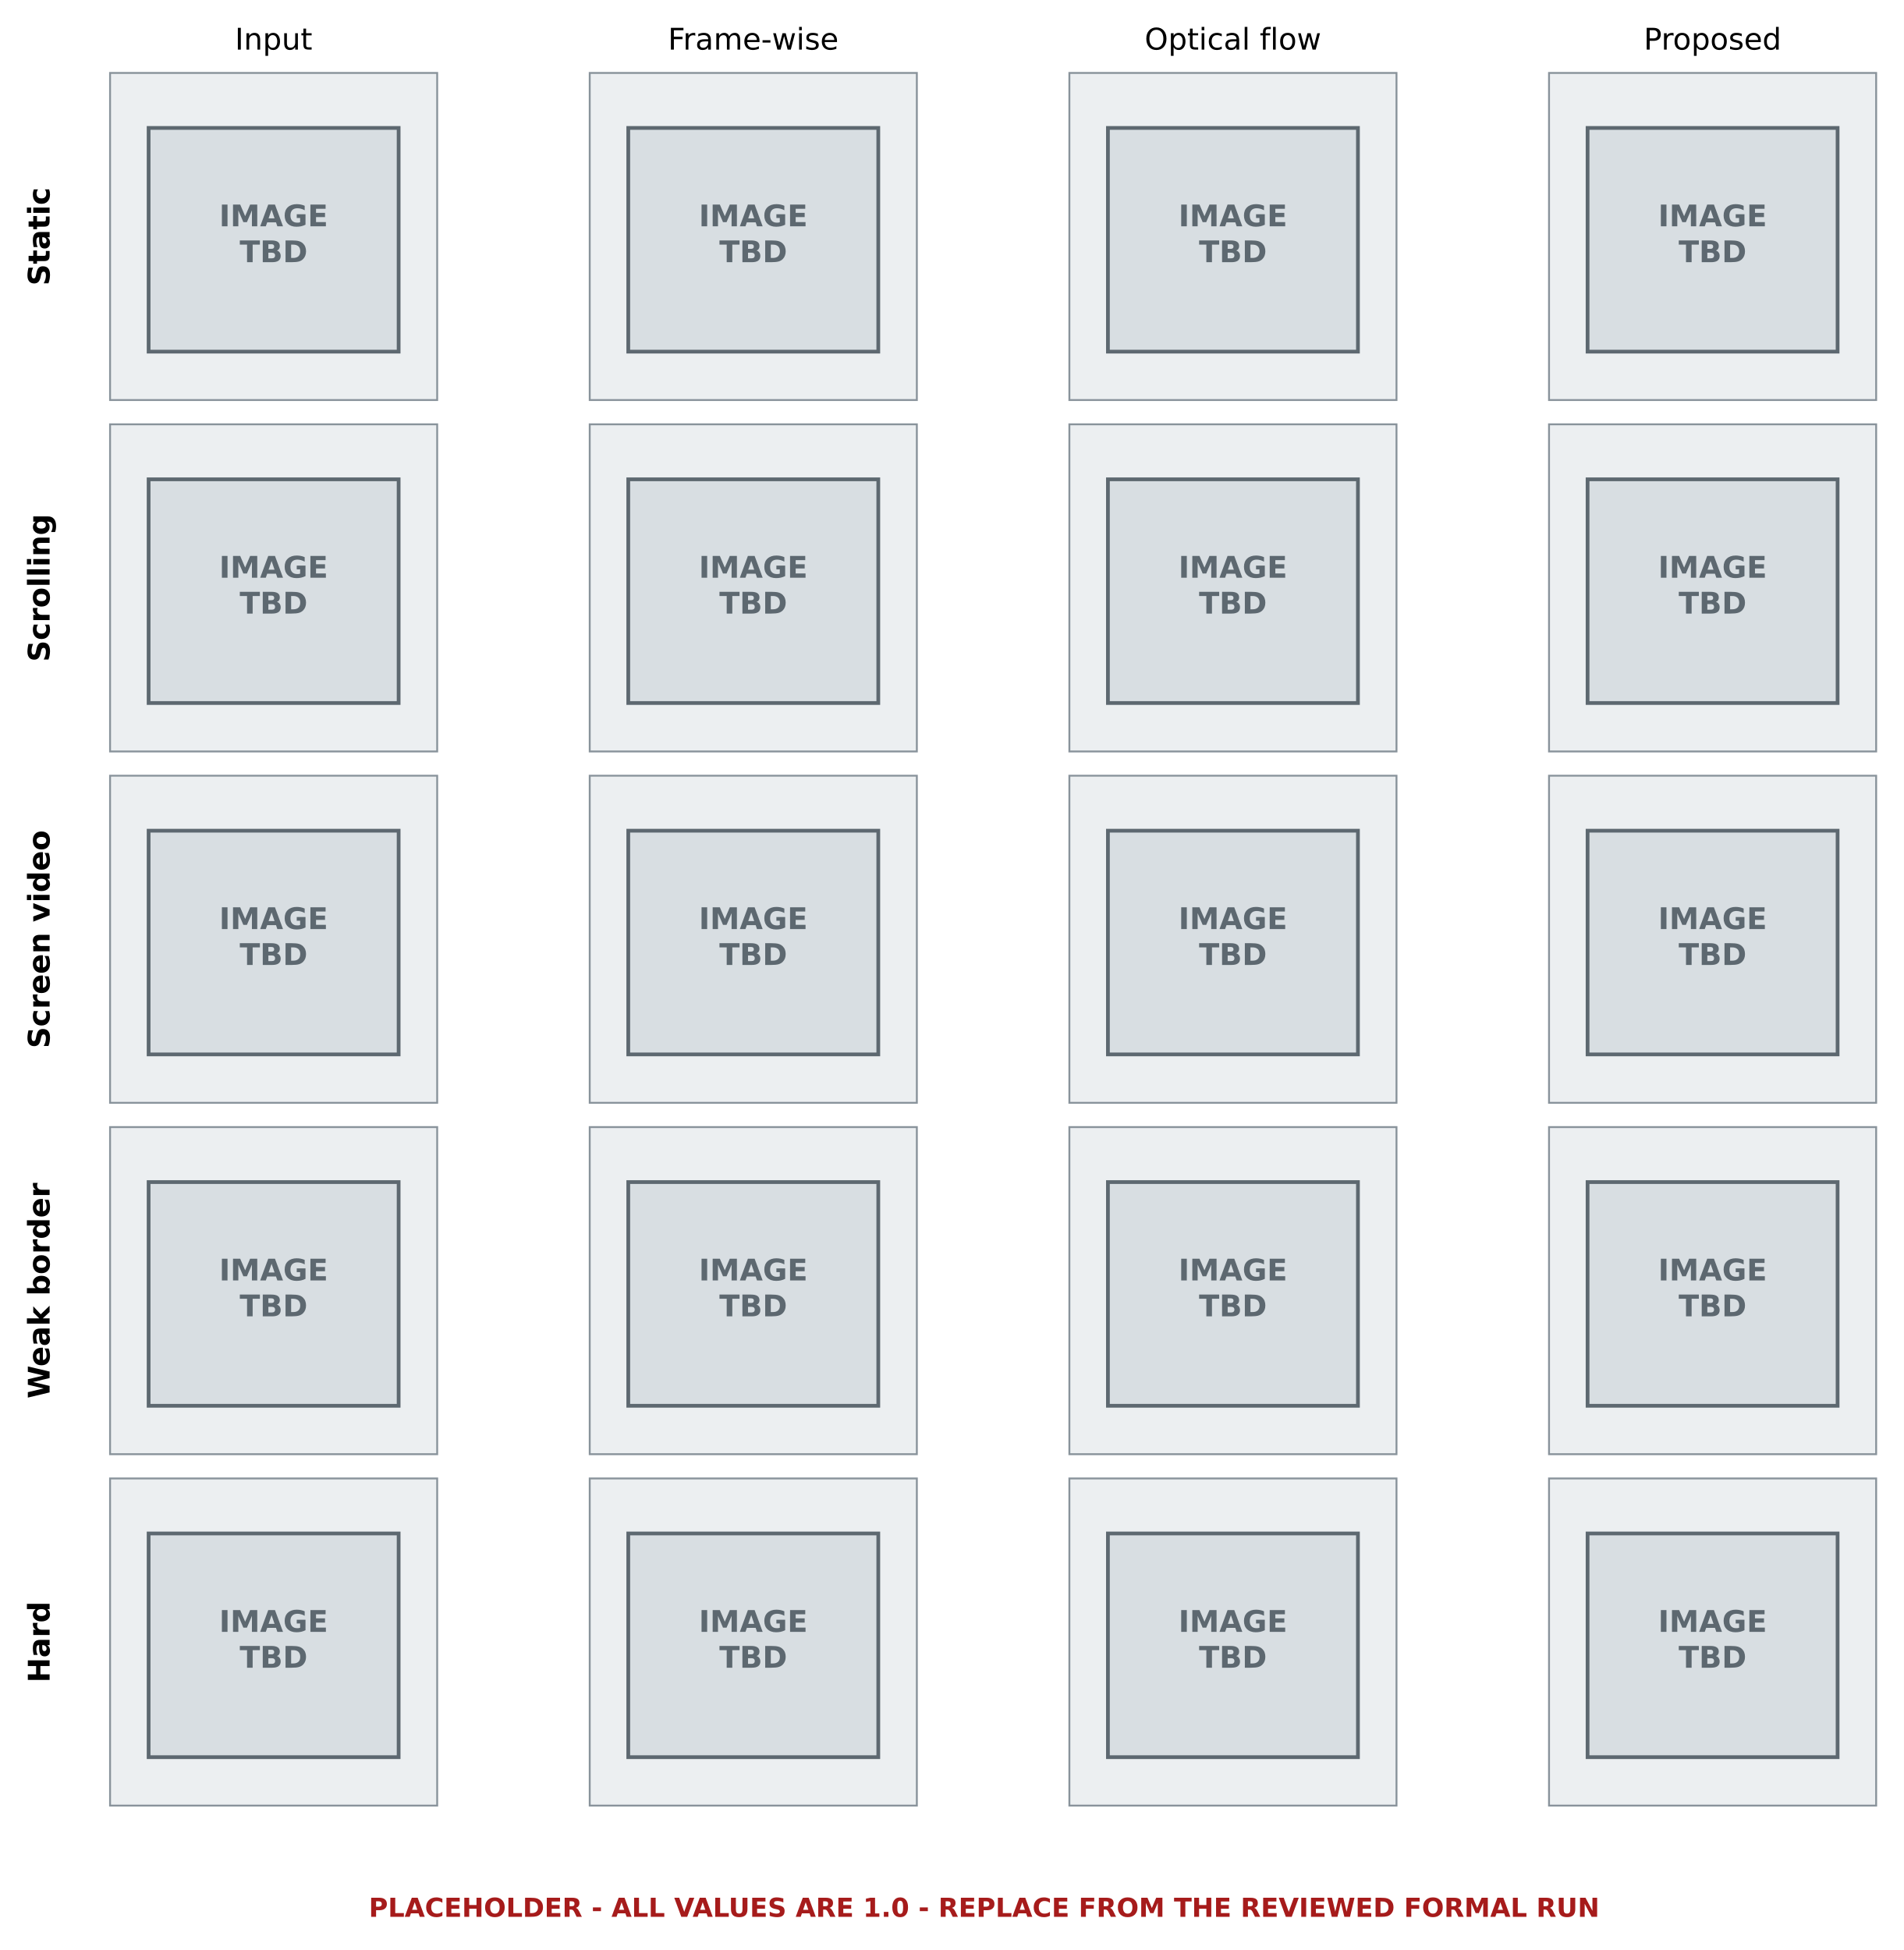
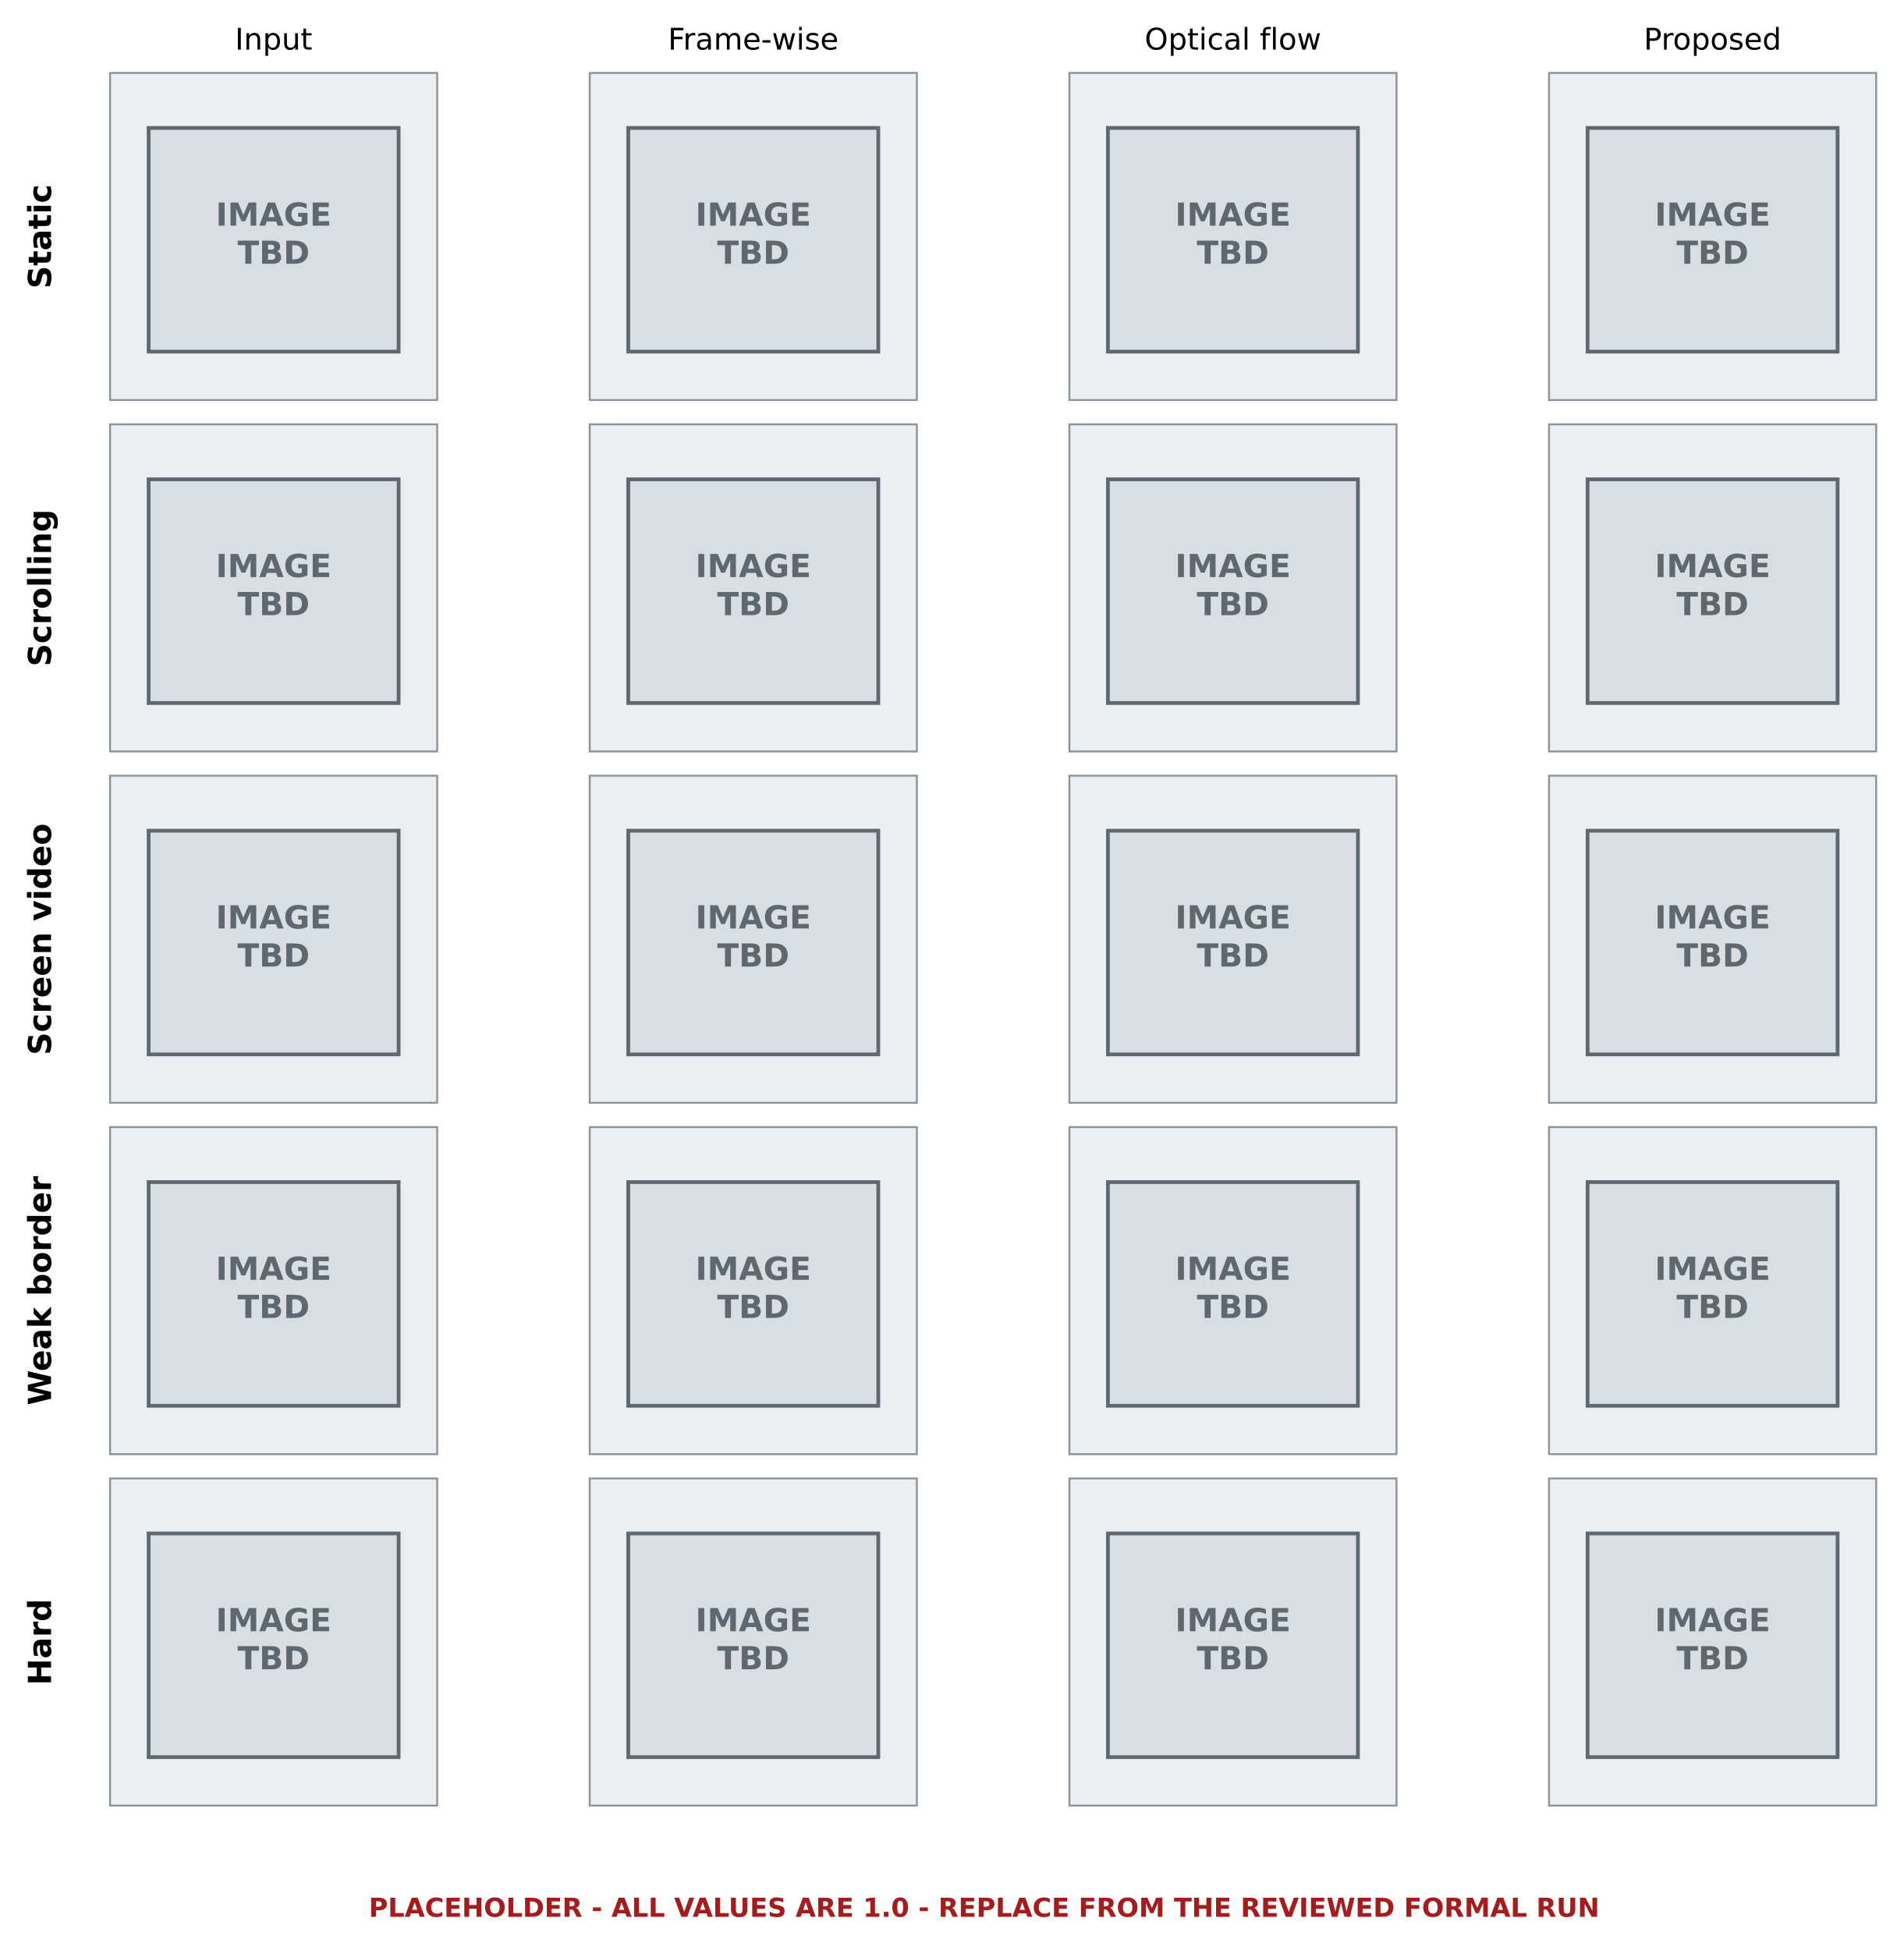
<svg xmlns="http://www.w3.org/2000/svg" width="509.685pt" height="522.013pt" viewBox="0 0 509.685 522.013" version="1.1">
  <defs>
    <style type="text/css">*{stroke-linejoin: round; stroke-linecap: butt}</style>
  </defs>
  <g id="figure_1">
    <g id="patch_1">
      <path d="M 0 522.013  L 509.685 522.013  L 509.685 0  L 0 0  z " style="fill: #ffffff" />
    </g>
    <g id="axes_1">
      <g id="patch_2">
-         <path d="M 29.216 107.343  L 117.28 107.343  L 117.28 19.279  L 29.216 19.279  z " clip-path="url(#pae82ae8963)" style="fill: #eceff1; stroke: #89939b; stroke-linejoin: miter" />
+         <path d="M 29.216 107.343  L 117.28 107.343  L 117.28 19.279  L 29.216 19.279  z " clip-path="url(#p052c4e3d7f)" style="fill: #eceff1; stroke: #89939b; stroke-linejoin: miter" />
      </g>
      <g id="patch_3">
-         <path d="M 39.784 94.133  L 106.712 94.133  L 106.712 34.25  L 39.784 34.25  z " clip-path="url(#pae82ae8963)" style="fill: #d8dee2; stroke: #5d6870; stroke-linejoin: miter" />
+         <path d="M 39.784 94.133  L 106.712 94.133  L 106.712 34.25  L 39.784 34.25  z " clip-path="url(#p052c4e3d7f)" style="fill: #d8dee2; stroke: #5d6870; stroke-linejoin: miter" />
      </g>
      <g id="text_1">
-         <text style="font-weight: 700; font-size: 8px; font-family: 'DejaVu Sans'; fill: #5d6870" transform="translate(58.66783 60.58798)">IMAGE</text>
-         <text style="font-weight: 700; font-size: 8px; font-family: 'DejaVu Sans'; fill: #5d6870" transform="translate(64.1497 70.18954)">TBD</text>
+         <text style="font-weight: 700; font-size: 8.5px; font-family: 'DejaVu Sans'; fill: #5d6870" transform="translate(57.75658 60.41781)">IMAGE</text>
+         <text style="font-weight: 700; font-size: 8.5px; font-family: 'DejaVu Sans'; fill: #5d6870" transform="translate(63.58107 70.61947)">TBD</text>
      </g>
      <g id="text_2">
-         <text style="font-weight: 700; font-size: 8px; font-family: 'DejaVu Sans'" transform="translate(13.27875 76.45688) rotate(-90)">Static</text>
+         <text style="font-weight: 700; font-size: 8.5px; font-family: 'DejaVu Sans'" transform="translate(13.65867 77.27853) rotate(-90)">Static</text>
      </g>
      <g id="text_3">
        <text style="font-size: 8px; font-family: 'DejaVu Sans'; text-anchor: middle" x="73.248" y="13.279" transform="rotate(-0 73.24783 13.27875)">Input</text>
      </g>
    </g>
    <g id="axes_2">
      <g id="patch_4">
-         <path d="M 157.618 107.343  L 245.681 107.343  L 245.681 19.279  L 157.618 19.279  z " clip-path="url(#p107beb7bbc)" style="fill: #eceff1; stroke: #89939b; stroke-linejoin: miter" />
+         <path d="M 157.618 107.343  L 245.681 107.343  L 245.681 19.279  L 157.618 19.279  z " clip-path="url(#p5731a4dbbf)" style="fill: #eceff1; stroke: #89939b; stroke-linejoin: miter" />
      </g>
      <g id="patch_5">
-         <path d="M 168.185 94.133  L 235.114 94.133  L 235.114 34.25  L 168.185 34.25  z " clip-path="url(#p107beb7bbc)" style="fill: #d8dee2; stroke: #5d6870; stroke-linejoin: miter" />
+         <path d="M 168.185 94.133  L 235.114 94.133  L 235.114 34.25  L 168.185 34.25  z " clip-path="url(#p5731a4dbbf)" style="fill: #d8dee2; stroke: #5d6870; stroke-linejoin: miter" />
      </g>
      <g id="text_4">
-         <text style="font-weight: 700; font-size: 8px; font-family: 'DejaVu Sans'; fill: #5d6870" transform="translate(187.0695 60.58798)">IMAGE</text>
-         <text style="font-weight: 700; font-size: 8px; font-family: 'DejaVu Sans'; fill: #5d6870" transform="translate(192.5514 70.18954)">TBD</text>
+         <text style="font-weight: 700; font-size: 8.5px; font-family: 'DejaVu Sans'; fill: #5d6870" transform="translate(186.1582 60.41781)">IMAGE</text>
+         <text style="font-weight: 700; font-size: 8.5px; font-family: 'DejaVu Sans'; fill: #5d6870" transform="translate(191.9827 70.61947)">TBD</text>
      </g>
      <g id="text_5">
        <text style="font-size: 8px; font-family: 'DejaVu Sans'; text-anchor: middle" x="201.649" y="13.279" transform="rotate(-0 201.6495 13.27875)">Frame-wise</text>
      </g>
    </g>
    <g id="axes_3">
      <g id="patch_6">
-         <path d="M 286.019 107.343  L 374.083 107.343  L 374.083 19.279  L 286.019 19.279  z " clip-path="url(#pda129ae980)" style="fill: #eceff1; stroke: #89939b; stroke-linejoin: miter" />
+         <path d="M 286.019 107.343  L 374.083 107.343  L 374.083 19.279  L 286.019 19.279  z " clip-path="url(#p51bf0da76e)" style="fill: #eceff1; stroke: #89939b; stroke-linejoin: miter" />
      </g>
      <g id="patch_7">
-         <path d="M 296.587 94.133  L 363.515 94.133  L 363.515 34.25  L 296.587 34.25  z " clip-path="url(#pda129ae980)" style="fill: #d8dee2; stroke: #5d6870; stroke-linejoin: miter" />
+         <path d="M 296.587 94.133  L 363.515 94.133  L 363.515 34.25  L 296.587 34.25  z " clip-path="url(#p51bf0da76e)" style="fill: #d8dee2; stroke: #5d6870; stroke-linejoin: miter" />
      </g>
      <g id="text_6">
-         <text style="font-weight: 700; font-size: 8px; font-family: 'DejaVu Sans'; fill: #5d6870" transform="translate(315.4711 60.58798)">IMAGE</text>
-         <text style="font-weight: 700; font-size: 8px; font-family: 'DejaVu Sans'; fill: #5d6870" transform="translate(320.953 70.18954)">TBD</text>
+         <text style="font-weight: 700; font-size: 8.5px; font-family: 'DejaVu Sans'; fill: #5d6870" transform="translate(314.5599 60.41781)">IMAGE</text>
+         <text style="font-weight: 700; font-size: 8.5px; font-family: 'DejaVu Sans'; fill: #5d6870" transform="translate(320.3844 70.61947)">TBD</text>
      </g>
      <g id="text_7">
        <text style="font-size: 8px; font-family: 'DejaVu Sans'; text-anchor: middle" x="330.051" y="13.279" transform="rotate(-0 330.0511 13.27875)">Optical flow</text>
      </g>
    </g>
    <g id="axes_4">
      <g id="patch_8">
-         <path d="M 414.421 107.343  L 502.485 107.343  L 502.485 19.279  L 414.421 19.279  z " clip-path="url(#p1ef49f1320)" style="fill: #eceff1; stroke: #89939b; stroke-linejoin: miter" />
+         <path d="M 414.421 107.343  L 502.485 107.343  L 502.485 19.279  L 414.421 19.279  z " clip-path="url(#p0fa59417d5)" style="fill: #eceff1; stroke: #89939b; stroke-linejoin: miter" />
      </g>
      <g id="patch_9">
-         <path d="M 424.989 94.133  L 491.917 94.133  L 491.917 34.25  L 424.989 34.25  z " clip-path="url(#p1ef49f1320)" style="fill: #d8dee2; stroke: #5d6870; stroke-linejoin: miter" />
+         <path d="M 424.989 94.133  L 491.917 94.133  L 491.917 34.25  L 424.989 34.25  z " clip-path="url(#p0fa59417d5)" style="fill: #d8dee2; stroke: #5d6870; stroke-linejoin: miter" />
      </g>
      <g id="text_8">
-         <text style="font-weight: 700; font-size: 8px; font-family: 'DejaVu Sans'; fill: #5d6870" transform="translate(443.8728 60.58798)">IMAGE</text>
-         <text style="font-weight: 700; font-size: 8px; font-family: 'DejaVu Sans'; fill: #5d6870" transform="translate(449.3547 70.18954)">TBD</text>
+         <text style="font-weight: 700; font-size: 8.5px; font-family: 'DejaVu Sans'; fill: #5d6870" transform="translate(442.9615 60.41781)">IMAGE</text>
+         <text style="font-weight: 700; font-size: 8.5px; font-family: 'DejaVu Sans'; fill: #5d6870" transform="translate(448.786 70.61947)">TBD</text>
      </g>
      <g id="text_9">
        <text style="font-size: 8px; font-family: 'DejaVu Sans'; text-anchor: middle" x="458.453" y="13.279" transform="rotate(-0 458.4528 13.27875)">Proposed</text>
      </g>
    </g>
    <g id="axes_5">
      <g id="patch_10">
-         <path d="M 29.216 201.407  L 117.28 201.407  L 117.28 113.343  L 29.216 113.343  z " clip-path="url(#pf648996d44)" style="fill: #eceff1; stroke: #89939b; stroke-linejoin: miter" />
+         <path d="M 29.216 201.407  L 117.28 201.407  L 117.28 113.343  L 29.216 113.343  z " clip-path="url(#pb7da139711)" style="fill: #eceff1; stroke: #89939b; stroke-linejoin: miter" />
      </g>
      <g id="patch_11">
-         <path d="M 39.784 188.197  L 106.712 188.197  L 106.712 128.314  L 39.784 128.314  z " clip-path="url(#pf648996d44)" style="fill: #d8dee2; stroke: #5d6870; stroke-linejoin: miter" />
+         <path d="M 39.784 188.197  L 106.712 188.197  L 106.712 128.314  L 39.784 128.314  z " clip-path="url(#pb7da139711)" style="fill: #d8dee2; stroke: #5d6870; stroke-linejoin: miter" />
      </g>
      <g id="text_10">
-         <text style="font-weight: 700; font-size: 8px; font-family: 'DejaVu Sans'; fill: #5d6870" transform="translate(58.66783 154.6522)">IMAGE</text>
-         <text style="font-weight: 700; font-size: 8px; font-family: 'DejaVu Sans'; fill: #5d6870" transform="translate(64.1497 164.2538)">TBD</text>
+         <text style="font-weight: 700; font-size: 8.5px; font-family: 'DejaVu Sans'; fill: #5d6870" transform="translate(57.75658 154.4821)">IMAGE</text>
+         <text style="font-weight: 700; font-size: 8.5px; font-family: 'DejaVu Sans'; fill: #5d6870" transform="translate(63.58107 164.6837)">TBD</text>
      </g>
      <g id="text_11">
-         <text style="font-weight: 700; font-size: 8px; font-family: 'DejaVu Sans'" transform="translate(13.27875 177.1718) rotate(-90)">Scrolling</text>
+         <text style="font-weight: 700; font-size: 8.5px; font-family: 'DejaVu Sans'" transform="translate(13.65867 178.4091) rotate(-90)">Scrolling</text>
      </g>
    </g>
    <g id="axes_6">
      <g id="patch_12">
-         <path d="M 157.618 201.407  L 245.681 201.407  L 245.681 113.343  L 157.618 113.343  z " clip-path="url(#p0aeb01e030)" style="fill: #eceff1; stroke: #89939b; stroke-linejoin: miter" />
+         <path d="M 157.618 201.407  L 245.681 201.407  L 245.681 113.343  L 157.618 113.343  z " clip-path="url(#p0e53fc1596)" style="fill: #eceff1; stroke: #89939b; stroke-linejoin: miter" />
      </g>
      <g id="patch_13">
-         <path d="M 168.185 188.197  L 235.114 188.197  L 235.114 128.314  L 168.185 128.314  z " clip-path="url(#p0aeb01e030)" style="fill: #d8dee2; stroke: #5d6870; stroke-linejoin: miter" />
+         <path d="M 168.185 188.197  L 235.114 188.197  L 235.114 128.314  L 168.185 128.314  z " clip-path="url(#p0e53fc1596)" style="fill: #d8dee2; stroke: #5d6870; stroke-linejoin: miter" />
      </g>
      <g id="text_12">
-         <text style="font-weight: 700; font-size: 8px; font-family: 'DejaVu Sans'; fill: #5d6870" transform="translate(187.0695 154.6522)">IMAGE</text>
-         <text style="font-weight: 700; font-size: 8px; font-family: 'DejaVu Sans'; fill: #5d6870" transform="translate(192.5514 164.2538)">TBD</text>
+         <text style="font-weight: 700; font-size: 8.5px; font-family: 'DejaVu Sans'; fill: #5d6870" transform="translate(186.1582 154.4821)">IMAGE</text>
+         <text style="font-weight: 700; font-size: 8.5px; font-family: 'DejaVu Sans'; fill: #5d6870" transform="translate(191.9827 164.6837)">TBD</text>
      </g>
    </g>
    <g id="axes_7">
      <g id="patch_14">
-         <path d="M 286.019 201.407  L 374.083 201.407  L 374.083 113.343  L 286.019 113.343  z " clip-path="url(#p2431c19d0c)" style="fill: #eceff1; stroke: #89939b; stroke-linejoin: miter" />
+         <path d="M 286.019 201.407  L 374.083 201.407  L 374.083 113.343  L 286.019 113.343  z " clip-path="url(#p231b1036d1)" style="fill: #eceff1; stroke: #89939b; stroke-linejoin: miter" />
      </g>
      <g id="patch_15">
-         <path d="M 296.587 188.197  L 363.515 188.197  L 363.515 128.314  L 296.587 128.314  z " clip-path="url(#p2431c19d0c)" style="fill: #d8dee2; stroke: #5d6870; stroke-linejoin: miter" />
+         <path d="M 296.587 188.197  L 363.515 188.197  L 363.515 128.314  L 296.587 128.314  z " clip-path="url(#p231b1036d1)" style="fill: #d8dee2; stroke: #5d6870; stroke-linejoin: miter" />
      </g>
      <g id="text_13">
-         <text style="font-weight: 700; font-size: 8px; font-family: 'DejaVu Sans'; fill: #5d6870" transform="translate(315.4711 154.6522)">IMAGE</text>
-         <text style="font-weight: 700; font-size: 8px; font-family: 'DejaVu Sans'; fill: #5d6870" transform="translate(320.953 164.2538)">TBD</text>
+         <text style="font-weight: 700; font-size: 8.5px; font-family: 'DejaVu Sans'; fill: #5d6870" transform="translate(314.5599 154.4821)">IMAGE</text>
+         <text style="font-weight: 700; font-size: 8.5px; font-family: 'DejaVu Sans'; fill: #5d6870" transform="translate(320.3844 164.6837)">TBD</text>
      </g>
    </g>
    <g id="axes_8">
      <g id="patch_16">
-         <path d="M 414.421 201.407  L 502.485 201.407  L 502.485 113.343  L 414.421 113.343  z " clip-path="url(#pcdf127b40d)" style="fill: #eceff1; stroke: #89939b; stroke-linejoin: miter" />
+         <path d="M 414.421 201.407  L 502.485 201.407  L 502.485 113.343  L 414.421 113.343  z " clip-path="url(#p875f1af5c0)" style="fill: #eceff1; stroke: #89939b; stroke-linejoin: miter" />
      </g>
      <g id="patch_17">
-         <path d="M 424.989 188.197  L 491.917 188.197  L 491.917 128.314  L 424.989 128.314  z " clip-path="url(#pcdf127b40d)" style="fill: #d8dee2; stroke: #5d6870; stroke-linejoin: miter" />
+         <path d="M 424.989 188.197  L 491.917 188.197  L 491.917 128.314  L 424.989 128.314  z " clip-path="url(#p875f1af5c0)" style="fill: #d8dee2; stroke: #5d6870; stroke-linejoin: miter" />
      </g>
      <g id="text_14">
-         <text style="font-weight: 700; font-size: 8px; font-family: 'DejaVu Sans'; fill: #5d6870" transform="translate(443.8728 154.6522)">IMAGE</text>
-         <text style="font-weight: 700; font-size: 8px; font-family: 'DejaVu Sans'; fill: #5d6870" transform="translate(449.3547 164.2538)">TBD</text>
+         <text style="font-weight: 700; font-size: 8.5px; font-family: 'DejaVu Sans'; fill: #5d6870" transform="translate(442.9615 154.4821)">IMAGE</text>
+         <text style="font-weight: 700; font-size: 8.5px; font-family: 'DejaVu Sans'; fill: #5d6870" transform="translate(448.786 164.6837)">TBD</text>
      </g>
    </g>
    <g id="axes_9">
      <g id="patch_18">
-         <path d="M 29.216 295.471  L 117.28 295.471  L 117.28 207.407  L 29.216 207.407  z " clip-path="url(#pb858411f2c)" style="fill: #eceff1; stroke: #89939b; stroke-linejoin: miter" />
+         <path d="M 29.216 295.471  L 117.28 295.471  L 117.28 207.407  L 29.216 207.407  z " clip-path="url(#p0a61c20cad)" style="fill: #eceff1; stroke: #89939b; stroke-linejoin: miter" />
      </g>
      <g id="patch_19">
-         <path d="M 39.784 282.261  L 106.712 282.261  L 106.712 222.378  L 39.784 222.378  z " clip-path="url(#pb858411f2c)" style="fill: #d8dee2; stroke: #5d6870; stroke-linejoin: miter" />
+         <path d="M 39.784 282.261  L 106.712 282.261  L 106.712 222.378  L 39.784 222.378  z " clip-path="url(#p0a61c20cad)" style="fill: #d8dee2; stroke: #5d6870; stroke-linejoin: miter" />
      </g>
      <g id="text_15">
-         <text style="font-weight: 700; font-size: 8px; font-family: 'DejaVu Sans'; fill: #5d6870" transform="translate(58.66783 248.7165)">IMAGE</text>
-         <text style="font-weight: 700; font-size: 8px; font-family: 'DejaVu Sans'; fill: #5d6870" transform="translate(64.1497 258.318)">TBD</text>
+         <text style="font-weight: 700; font-size: 8.5px; font-family: 'DejaVu Sans'; fill: #5d6870" transform="translate(57.75658 248.5463)">IMAGE</text>
+         <text style="font-weight: 700; font-size: 8.5px; font-family: 'DejaVu Sans'; fill: #5d6870" transform="translate(63.58107 258.748)">TBD</text>
      </g>
      <g id="text_16">
-         <text style="font-weight: 700; font-size: 8px; font-family: 'DejaVu Sans'" transform="translate(13.27875 280.6329) rotate(-90)">Screen video</text>
+         <text style="font-weight: 700; font-size: 8.5px; font-family: 'DejaVu Sans'" transform="translate(13.65867 282.4575) rotate(-90)">Screen video</text>
      </g>
    </g>
    <g id="axes_10">
      <g id="patch_20">
-         <path d="M 157.618 295.471  L 245.681 295.471  L 245.681 207.407  L 157.618 207.407  z " clip-path="url(#pc46c8399c6)" style="fill: #eceff1; stroke: #89939b; stroke-linejoin: miter" />
+         <path d="M 157.618 295.471  L 245.681 295.471  L 245.681 207.407  L 157.618 207.407  z " clip-path="url(#pe1f7df6d90)" style="fill: #eceff1; stroke: #89939b; stroke-linejoin: miter" />
      </g>
      <g id="patch_21">
-         <path d="M 168.185 282.261  L 235.114 282.261  L 235.114 222.378  L 168.185 222.378  z " clip-path="url(#pc46c8399c6)" style="fill: #d8dee2; stroke: #5d6870; stroke-linejoin: miter" />
+         <path d="M 168.185 282.261  L 235.114 282.261  L 235.114 222.378  L 168.185 222.378  z " clip-path="url(#pe1f7df6d90)" style="fill: #d8dee2; stroke: #5d6870; stroke-linejoin: miter" />
      </g>
      <g id="text_17">
-         <text style="font-weight: 700; font-size: 8px; font-family: 'DejaVu Sans'; fill: #5d6870" transform="translate(187.0695 248.7165)">IMAGE</text>
-         <text style="font-weight: 700; font-size: 8px; font-family: 'DejaVu Sans'; fill: #5d6870" transform="translate(192.5514 258.318)">TBD</text>
+         <text style="font-weight: 700; font-size: 8.5px; font-family: 'DejaVu Sans'; fill: #5d6870" transform="translate(186.1582 248.5463)">IMAGE</text>
+         <text style="font-weight: 700; font-size: 8.5px; font-family: 'DejaVu Sans'; fill: #5d6870" transform="translate(191.9827 258.748)">TBD</text>
      </g>
    </g>
    <g id="axes_11">
      <g id="patch_22">
-         <path d="M 286.019 295.471  L 374.083 295.471  L 374.083 207.407  L 286.019 207.407  z " clip-path="url(#p7d079952eb)" style="fill: #eceff1; stroke: #89939b; stroke-linejoin: miter" />
+         <path d="M 286.019 295.471  L 374.083 295.471  L 374.083 207.407  L 286.019 207.407  z " clip-path="url(#pc731306ef3)" style="fill: #eceff1; stroke: #89939b; stroke-linejoin: miter" />
      </g>
      <g id="patch_23">
-         <path d="M 296.587 282.261  L 363.515 282.261  L 363.515 222.378  L 296.587 222.378  z " clip-path="url(#p7d079952eb)" style="fill: #d8dee2; stroke: #5d6870; stroke-linejoin: miter" />
+         <path d="M 296.587 282.261  L 363.515 282.261  L 363.515 222.378  L 296.587 222.378  z " clip-path="url(#pc731306ef3)" style="fill: #d8dee2; stroke: #5d6870; stroke-linejoin: miter" />
      </g>
      <g id="text_18">
-         <text style="font-weight: 700; font-size: 8px; font-family: 'DejaVu Sans'; fill: #5d6870" transform="translate(315.4711 248.7165)">IMAGE</text>
-         <text style="font-weight: 700; font-size: 8px; font-family: 'DejaVu Sans'; fill: #5d6870" transform="translate(320.953 258.318)">TBD</text>
+         <text style="font-weight: 700; font-size: 8.5px; font-family: 'DejaVu Sans'; fill: #5d6870" transform="translate(314.5599 248.5463)">IMAGE</text>
+         <text style="font-weight: 700; font-size: 8.5px; font-family: 'DejaVu Sans'; fill: #5d6870" transform="translate(320.3844 258.748)">TBD</text>
      </g>
    </g>
    <g id="axes_12">
      <g id="patch_24">
-         <path d="M 414.421 295.471  L 502.485 295.471  L 502.485 207.407  L 414.421 207.407  z " clip-path="url(#pdb6b34b4a1)" style="fill: #eceff1; stroke: #89939b; stroke-linejoin: miter" />
+         <path d="M 414.421 295.471  L 502.485 295.471  L 502.485 207.407  L 414.421 207.407  z " clip-path="url(#pdad31d8c1b)" style="fill: #eceff1; stroke: #89939b; stroke-linejoin: miter" />
      </g>
      <g id="patch_25">
-         <path d="M 424.989 282.261  L 491.917 282.261  L 491.917 222.378  L 424.989 222.378  z " clip-path="url(#pdb6b34b4a1)" style="fill: #d8dee2; stroke: #5d6870; stroke-linejoin: miter" />
+         <path d="M 424.989 282.261  L 491.917 282.261  L 491.917 222.378  L 424.989 222.378  z " clip-path="url(#pdad31d8c1b)" style="fill: #d8dee2; stroke: #5d6870; stroke-linejoin: miter" />
      </g>
      <g id="text_19">
-         <text style="font-weight: 700; font-size: 8px; font-family: 'DejaVu Sans'; fill: #5d6870" transform="translate(443.8728 248.7165)">IMAGE</text>
-         <text style="font-weight: 700; font-size: 8px; font-family: 'DejaVu Sans'; fill: #5d6870" transform="translate(449.3547 258.318)">TBD</text>
+         <text style="font-weight: 700; font-size: 8.5px; font-family: 'DejaVu Sans'; fill: #5d6870" transform="translate(442.9615 248.5463)">IMAGE</text>
+         <text style="font-weight: 700; font-size: 8.5px; font-family: 'DejaVu Sans'; fill: #5d6870" transform="translate(448.786 258.748)">TBD</text>
      </g>
    </g>
    <g id="axes_13">
      <g id="patch_26">
-         <path d="M 29.216 389.535  L 117.28 389.535  L 117.28 301.471  L 29.216 301.471  z " clip-path="url(#pacf1c1404c)" style="fill: #eceff1; stroke: #89939b; stroke-linejoin: miter" />
+         <path d="M 29.216 389.535  L 117.28 389.535  L 117.28 301.471  L 29.216 301.471  z " clip-path="url(#p16ed2bb6a4)" style="fill: #eceff1; stroke: #89939b; stroke-linejoin: miter" />
      </g>
      <g id="patch_27">
-         <path d="M 39.784 376.326  L 106.712 376.326  L 106.712 316.442  L 39.784 316.442  z " clip-path="url(#pacf1c1404c)" style="fill: #d8dee2; stroke: #5d6870; stroke-linejoin: miter" />
+         <path d="M 39.784 376.326  L 106.712 376.326  L 106.712 316.442  L 39.784 316.442  z " clip-path="url(#p16ed2bb6a4)" style="fill: #d8dee2; stroke: #5d6870; stroke-linejoin: miter" />
      </g>
      <g id="text_20">
-         <text style="font-weight: 700; font-size: 8px; font-family: 'DejaVu Sans'; fill: #5d6870" transform="translate(58.66783 342.7807)">IMAGE</text>
-         <text style="font-weight: 700; font-size: 8px; font-family: 'DejaVu Sans'; fill: #5d6870" transform="translate(64.1497 352.3823)">TBD</text>
+         <text style="font-weight: 700; font-size: 8.5px; font-family: 'DejaVu Sans'; fill: #5d6870" transform="translate(57.75658 342.6106)">IMAGE</text>
+         <text style="font-weight: 700; font-size: 8.5px; font-family: 'DejaVu Sans'; fill: #5d6870" transform="translate(63.58107 352.8122)">TBD</text>
      </g>
      <g id="text_21">
-         <text style="font-weight: 700; font-size: 8px; font-family: 'DejaVu Sans'" transform="translate(13.27875 374.3703) rotate(-90)">Weak border</text>
+         <text style="font-weight: 700; font-size: 8.5px; font-family: 'DejaVu Sans'" transform="translate(13.65867 376.1744) rotate(-90)">Weak border</text>
      </g>
    </g>
    <g id="axes_14">
      <g id="patch_28">
-         <path d="M 157.618 389.535  L 245.681 389.535  L 245.681 301.471  L 157.618 301.471  z " clip-path="url(#pe0721a29a6)" style="fill: #eceff1; stroke: #89939b; stroke-linejoin: miter" />
+         <path d="M 157.618 389.535  L 245.681 389.535  L 245.681 301.471  L 157.618 301.471  z " clip-path="url(#pe29dafa64f)" style="fill: #eceff1; stroke: #89939b; stroke-linejoin: miter" />
      </g>
      <g id="patch_29">
-         <path d="M 168.185 376.326  L 235.114 376.326  L 235.114 316.442  L 168.185 316.442  z " clip-path="url(#pe0721a29a6)" style="fill: #d8dee2; stroke: #5d6870; stroke-linejoin: miter" />
+         <path d="M 168.185 376.326  L 235.114 376.326  L 235.114 316.442  L 168.185 316.442  z " clip-path="url(#pe29dafa64f)" style="fill: #d8dee2; stroke: #5d6870; stroke-linejoin: miter" />
      </g>
      <g id="text_22">
-         <text style="font-weight: 700; font-size: 8px; font-family: 'DejaVu Sans'; fill: #5d6870" transform="translate(187.0695 342.7807)">IMAGE</text>
-         <text style="font-weight: 700; font-size: 8px; font-family: 'DejaVu Sans'; fill: #5d6870" transform="translate(192.5514 352.3823)">TBD</text>
+         <text style="font-weight: 700; font-size: 8.5px; font-family: 'DejaVu Sans'; fill: #5d6870" transform="translate(186.1582 342.6106)">IMAGE</text>
+         <text style="font-weight: 700; font-size: 8.5px; font-family: 'DejaVu Sans'; fill: #5d6870" transform="translate(191.9827 352.8122)">TBD</text>
      </g>
    </g>
    <g id="axes_15">
      <g id="patch_30">
-         <path d="M 286.019 389.535  L 374.083 389.535  L 374.083 301.471  L 286.019 301.471  z " clip-path="url(#pa36c46085a)" style="fill: #eceff1; stroke: #89939b; stroke-linejoin: miter" />
+         <path d="M 286.019 389.535  L 374.083 389.535  L 374.083 301.471  L 286.019 301.471  z " clip-path="url(#p27dc201225)" style="fill: #eceff1; stroke: #89939b; stroke-linejoin: miter" />
      </g>
      <g id="patch_31">
-         <path d="M 296.587 376.326  L 363.515 376.326  L 363.515 316.442  L 296.587 316.442  z " clip-path="url(#pa36c46085a)" style="fill: #d8dee2; stroke: #5d6870; stroke-linejoin: miter" />
+         <path d="M 296.587 376.326  L 363.515 376.326  L 363.515 316.442  L 296.587 316.442  z " clip-path="url(#p27dc201225)" style="fill: #d8dee2; stroke: #5d6870; stroke-linejoin: miter" />
      </g>
      <g id="text_23">
-         <text style="font-weight: 700; font-size: 8px; font-family: 'DejaVu Sans'; fill: #5d6870" transform="translate(315.4711 342.7807)">IMAGE</text>
-         <text style="font-weight: 700; font-size: 8px; font-family: 'DejaVu Sans'; fill: #5d6870" transform="translate(320.953 352.3823)">TBD</text>
+         <text style="font-weight: 700; font-size: 8.5px; font-family: 'DejaVu Sans'; fill: #5d6870" transform="translate(314.5599 342.6106)">IMAGE</text>
+         <text style="font-weight: 700; font-size: 8.5px; font-family: 'DejaVu Sans'; fill: #5d6870" transform="translate(320.3844 352.8122)">TBD</text>
      </g>
    </g>
    <g id="axes_16">
      <g id="patch_32">
-         <path d="M 414.421 389.535  L 502.485 389.535  L 502.485 301.471  L 414.421 301.471  z " clip-path="url(#p7ffd9a01df)" style="fill: #eceff1; stroke: #89939b; stroke-linejoin: miter" />
+         <path d="M 414.421 389.535  L 502.485 389.535  L 502.485 301.471  L 414.421 301.471  z " clip-path="url(#pfbb318b805)" style="fill: #eceff1; stroke: #89939b; stroke-linejoin: miter" />
      </g>
      <g id="patch_33">
-         <path d="M 424.989 376.326  L 491.917 376.326  L 491.917 316.442  L 424.989 316.442  z " clip-path="url(#p7ffd9a01df)" style="fill: #d8dee2; stroke: #5d6870; stroke-linejoin: miter" />
+         <path d="M 424.989 376.326  L 491.917 376.326  L 491.917 316.442  L 424.989 316.442  z " clip-path="url(#pfbb318b805)" style="fill: #d8dee2; stroke: #5d6870; stroke-linejoin: miter" />
      </g>
      <g id="text_24">
-         <text style="font-weight: 700; font-size: 8px; font-family: 'DejaVu Sans'; fill: #5d6870" transform="translate(443.8728 342.7807)">IMAGE</text>
-         <text style="font-weight: 700; font-size: 8px; font-family: 'DejaVu Sans'; fill: #5d6870" transform="translate(449.3547 352.3823)">TBD</text>
+         <text style="font-weight: 700; font-size: 8.5px; font-family: 'DejaVu Sans'; fill: #5d6870" transform="translate(442.9615 342.6106)">IMAGE</text>
+         <text style="font-weight: 700; font-size: 8.5px; font-family: 'DejaVu Sans'; fill: #5d6870" transform="translate(448.786 352.8122)">TBD</text>
      </g>
    </g>
    <g id="axes_17">
      <g id="patch_34">
-         <path d="M 29.216 483.6  L 117.28 483.6  L 117.28 395.536  L 29.216 395.536  z " clip-path="url(#pd77cef73cd)" style="fill: #eceff1; stroke: #89939b; stroke-linejoin: miter" />
+         <path d="M 29.216 483.6  L 117.28 483.6  L 117.28 395.536  L 29.216 395.536  z " clip-path="url(#p6135b8a9c2)" style="fill: #eceff1; stroke: #89939b; stroke-linejoin: miter" />
      </g>
      <g id="patch_35">
-         <path d="M 39.784 470.39  L 106.712 470.39  L 106.712 410.507  L 39.784 410.507  z " clip-path="url(#pd77cef73cd)" style="fill: #d8dee2; stroke: #5d6870; stroke-linejoin: miter" />
+         <path d="M 39.784 470.39  L 106.712 470.39  L 106.712 410.507  L 39.784 410.507  z " clip-path="url(#p6135b8a9c2)" style="fill: #d8dee2; stroke: #5d6870; stroke-linejoin: miter" />
      </g>
      <g id="text_25">
-         <text style="font-weight: 700; font-size: 8px; font-family: 'DejaVu Sans'; fill: #5d6870" transform="translate(58.66783 436.845)">IMAGE</text>
-         <text style="font-weight: 700; font-size: 8px; font-family: 'DejaVu Sans'; fill: #5d6870" transform="translate(64.1497 446.4465)">TBD</text>
+         <text style="font-weight: 700; font-size: 8.5px; font-family: 'DejaVu Sans'; fill: #5d6870" transform="translate(57.75658 436.6748)">IMAGE</text>
+         <text style="font-weight: 700; font-size: 8.5px; font-family: 'DejaVu Sans'; fill: #5d6870" transform="translate(63.58107 446.8765)">TBD</text>
      </g>
      <g id="text_26">
-         <text style="font-weight: 700; font-size: 8px; font-family: 'DejaVu Sans'" transform="translate(13.27875 450.4501) rotate(-90)">Hard</text>
+         <text style="font-weight: 700; font-size: 8.5px; font-family: 'DejaVu Sans'" transform="translate(13.65867 451.1303) rotate(-90)">Hard</text>
      </g>
    </g>
    <g id="axes_18">
      <g id="patch_36">
-         <path d="M 157.618 483.6  L 245.681 483.6  L 245.681 395.536  L 157.618 395.536  z " clip-path="url(#p825898baf8)" style="fill: #eceff1; stroke: #89939b; stroke-linejoin: miter" />
+         <path d="M 157.618 483.6  L 245.681 483.6  L 245.681 395.536  L 157.618 395.536  z " clip-path="url(#pb7c9b6952e)" style="fill: #eceff1; stroke: #89939b; stroke-linejoin: miter" />
      </g>
      <g id="patch_37">
-         <path d="M 168.185 470.39  L 235.114 470.39  L 235.114 410.507  L 168.185 410.507  z " clip-path="url(#p825898baf8)" style="fill: #d8dee2; stroke: #5d6870; stroke-linejoin: miter" />
+         <path d="M 168.185 470.39  L 235.114 470.39  L 235.114 410.507  L 168.185 410.507  z " clip-path="url(#pb7c9b6952e)" style="fill: #d8dee2; stroke: #5d6870; stroke-linejoin: miter" />
      </g>
      <g id="text_27">
-         <text style="font-weight: 700; font-size: 8px; font-family: 'DejaVu Sans'; fill: #5d6870" transform="translate(187.0695 436.845)">IMAGE</text>
-         <text style="font-weight: 700; font-size: 8px; font-family: 'DejaVu Sans'; fill: #5d6870" transform="translate(192.5514 446.4465)">TBD</text>
+         <text style="font-weight: 700; font-size: 8.5px; font-family: 'DejaVu Sans'; fill: #5d6870" transform="translate(186.1582 436.6748)">IMAGE</text>
+         <text style="font-weight: 700; font-size: 8.5px; font-family: 'DejaVu Sans'; fill: #5d6870" transform="translate(191.9827 446.8765)">TBD</text>
      </g>
    </g>
    <g id="axes_19">
      <g id="patch_38">
-         <path d="M 286.019 483.6  L 374.083 483.6  L 374.083 395.536  L 286.019 395.536  z " clip-path="url(#p892faa4e85)" style="fill: #eceff1; stroke: #89939b; stroke-linejoin: miter" />
+         <path d="M 286.019 483.6  L 374.083 483.6  L 374.083 395.536  L 286.019 395.536  z " clip-path="url(#pa33de68e41)" style="fill: #eceff1; stroke: #89939b; stroke-linejoin: miter" />
      </g>
      <g id="patch_39">
-         <path d="M 296.587 470.39  L 363.515 470.39  L 363.515 410.507  L 296.587 410.507  z " clip-path="url(#p892faa4e85)" style="fill: #d8dee2; stroke: #5d6870; stroke-linejoin: miter" />
+         <path d="M 296.587 470.39  L 363.515 470.39  L 363.515 410.507  L 296.587 410.507  z " clip-path="url(#pa33de68e41)" style="fill: #d8dee2; stroke: #5d6870; stroke-linejoin: miter" />
      </g>
      <g id="text_28">
-         <text style="font-weight: 700; font-size: 8px; font-family: 'DejaVu Sans'; fill: #5d6870" transform="translate(315.4711 436.845)">IMAGE</text>
-         <text style="font-weight: 700; font-size: 8px; font-family: 'DejaVu Sans'; fill: #5d6870" transform="translate(320.953 446.4465)">TBD</text>
+         <text style="font-weight: 700; font-size: 8.5px; font-family: 'DejaVu Sans'; fill: #5d6870" transform="translate(314.5599 436.6748)">IMAGE</text>
+         <text style="font-weight: 700; font-size: 8.5px; font-family: 'DejaVu Sans'; fill: #5d6870" transform="translate(320.3844 446.8765)">TBD</text>
      </g>
    </g>
    <g id="axes_20">
      <g id="patch_40">
-         <path d="M 414.421 483.6  L 502.485 483.6  L 502.485 395.536  L 414.421 395.536  z " clip-path="url(#p8ed0dc9270)" style="fill: #eceff1; stroke: #89939b; stroke-linejoin: miter" />
+         <path d="M 414.421 483.6  L 502.485 483.6  L 502.485 395.536  L 414.421 395.536  z " clip-path="url(#p1e30d042ee)" style="fill: #eceff1; stroke: #89939b; stroke-linejoin: miter" />
      </g>
      <g id="patch_41">
-         <path d="M 424.989 470.39  L 491.917 470.39  L 491.917 410.507  L 424.989 410.507  z " clip-path="url(#p8ed0dc9270)" style="fill: #d8dee2; stroke: #5d6870; stroke-linejoin: miter" />
+         <path d="M 424.989 470.39  L 491.917 470.39  L 491.917 410.507  L 424.989 410.507  z " clip-path="url(#p1e30d042ee)" style="fill: #d8dee2; stroke: #5d6870; stroke-linejoin: miter" />
      </g>
      <g id="text_29">
-         <text style="font-weight: 700; font-size: 8px; font-family: 'DejaVu Sans'; fill: #5d6870" transform="translate(443.8728 436.845)">IMAGE</text>
-         <text style="font-weight: 700; font-size: 8px; font-family: 'DejaVu Sans'; fill: #5d6870" transform="translate(449.3547 446.4465)">TBD</text>
+         <text style="font-weight: 700; font-size: 8.5px; font-family: 'DejaVu Sans'; fill: #5d6870" transform="translate(442.9615 436.6748)">IMAGE</text>
+         <text style="font-weight: 700; font-size: 8.5px; font-family: 'DejaVu Sans'; fill: #5d6870" transform="translate(448.786 446.8765)">TBD</text>
      </g>
    </g>
    <g id="text_30">
      <text style="font-weight: 700; font-size: 7px; font-family: 'DejaVu Sans'; text-anchor: middle; fill: #a61b1b" x="263.454" y="513.132" transform="rotate(-0 263.4536 513.1318)">PLACEHOLDER - ALL VALUES ARE 1.0 - REPLACE FROM THE REVIEWED FORMAL RUN</text>
    </g>
  </g>
  <defs>
-     <clipPath id="pae82ae8963">
+     <clipPath id="p052c4e3d7f">
      <rect x="29.216" y="19.279" width="88.064" height="88.064" />
    </clipPath>
-     <clipPath id="p107beb7bbc">
+     <clipPath id="p5731a4dbbf">
      <rect x="157.618" y="19.279" width="88.064" height="88.064" />
    </clipPath>
-     <clipPath id="pda129ae980">
+     <clipPath id="p51bf0da76e">
      <rect x="286.019" y="19.279" width="88.064" height="88.064" />
    </clipPath>
-     <clipPath id="p1ef49f1320">
+     <clipPath id="p0fa59417d5">
      <rect x="414.421" y="19.279" width="88.064" height="88.064" />
    </clipPath>
-     <clipPath id="pf648996d44">
+     <clipPath id="pb7da139711">
      <rect x="29.216" y="113.343" width="88.064" height="88.064" />
    </clipPath>
-     <clipPath id="p0aeb01e030">
+     <clipPath id="p0e53fc1596">
      <rect x="157.618" y="113.343" width="88.064" height="88.064" />
    </clipPath>
-     <clipPath id="p2431c19d0c">
+     <clipPath id="p231b1036d1">
      <rect x="286.019" y="113.343" width="88.064" height="88.064" />
    </clipPath>
-     <clipPath id="pcdf127b40d">
+     <clipPath id="p875f1af5c0">
      <rect x="414.421" y="113.343" width="88.064" height="88.064" />
    </clipPath>
-     <clipPath id="pb858411f2c">
+     <clipPath id="p0a61c20cad">
      <rect x="29.216" y="207.407" width="88.064" height="88.064" />
    </clipPath>
-     <clipPath id="pc46c8399c6">
+     <clipPath id="pe1f7df6d90">
      <rect x="157.618" y="207.407" width="88.064" height="88.064" />
    </clipPath>
-     <clipPath id="p7d079952eb">
+     <clipPath id="pc731306ef3">
      <rect x="286.019" y="207.407" width="88.064" height="88.064" />
    </clipPath>
-     <clipPath id="pdb6b34b4a1">
+     <clipPath id="pdad31d8c1b">
      <rect x="414.421" y="207.407" width="88.064" height="88.064" />
    </clipPath>
-     <clipPath id="pacf1c1404c">
+     <clipPath id="p16ed2bb6a4">
      <rect x="29.216" y="301.471" width="88.064" height="88.064" />
    </clipPath>
-     <clipPath id="pe0721a29a6">
+     <clipPath id="pe29dafa64f">
      <rect x="157.618" y="301.471" width="88.064" height="88.064" />
    </clipPath>
-     <clipPath id="pa36c46085a">
+     <clipPath id="p27dc201225">
      <rect x="286.019" y="301.471" width="88.064" height="88.064" />
    </clipPath>
-     <clipPath id="p7ffd9a01df">
+     <clipPath id="pfbb318b805">
      <rect x="414.421" y="301.471" width="88.064" height="88.064" />
    </clipPath>
-     <clipPath id="pd77cef73cd">
+     <clipPath id="p6135b8a9c2">
      <rect x="29.216" y="395.536" width="88.064" height="88.064" />
    </clipPath>
-     <clipPath id="p825898baf8">
+     <clipPath id="pb7c9b6952e">
      <rect x="157.618" y="395.536" width="88.064" height="88.064" />
    </clipPath>
-     <clipPath id="p892faa4e85">
+     <clipPath id="pa33de68e41">
      <rect x="286.019" y="395.536" width="88.064" height="88.064" />
    </clipPath>
-     <clipPath id="p8ed0dc9270">
+     <clipPath id="p1e30d042ee">
      <rect x="414.421" y="395.536" width="88.064" height="88.064" />
    </clipPath>
  </defs>
</svg>
